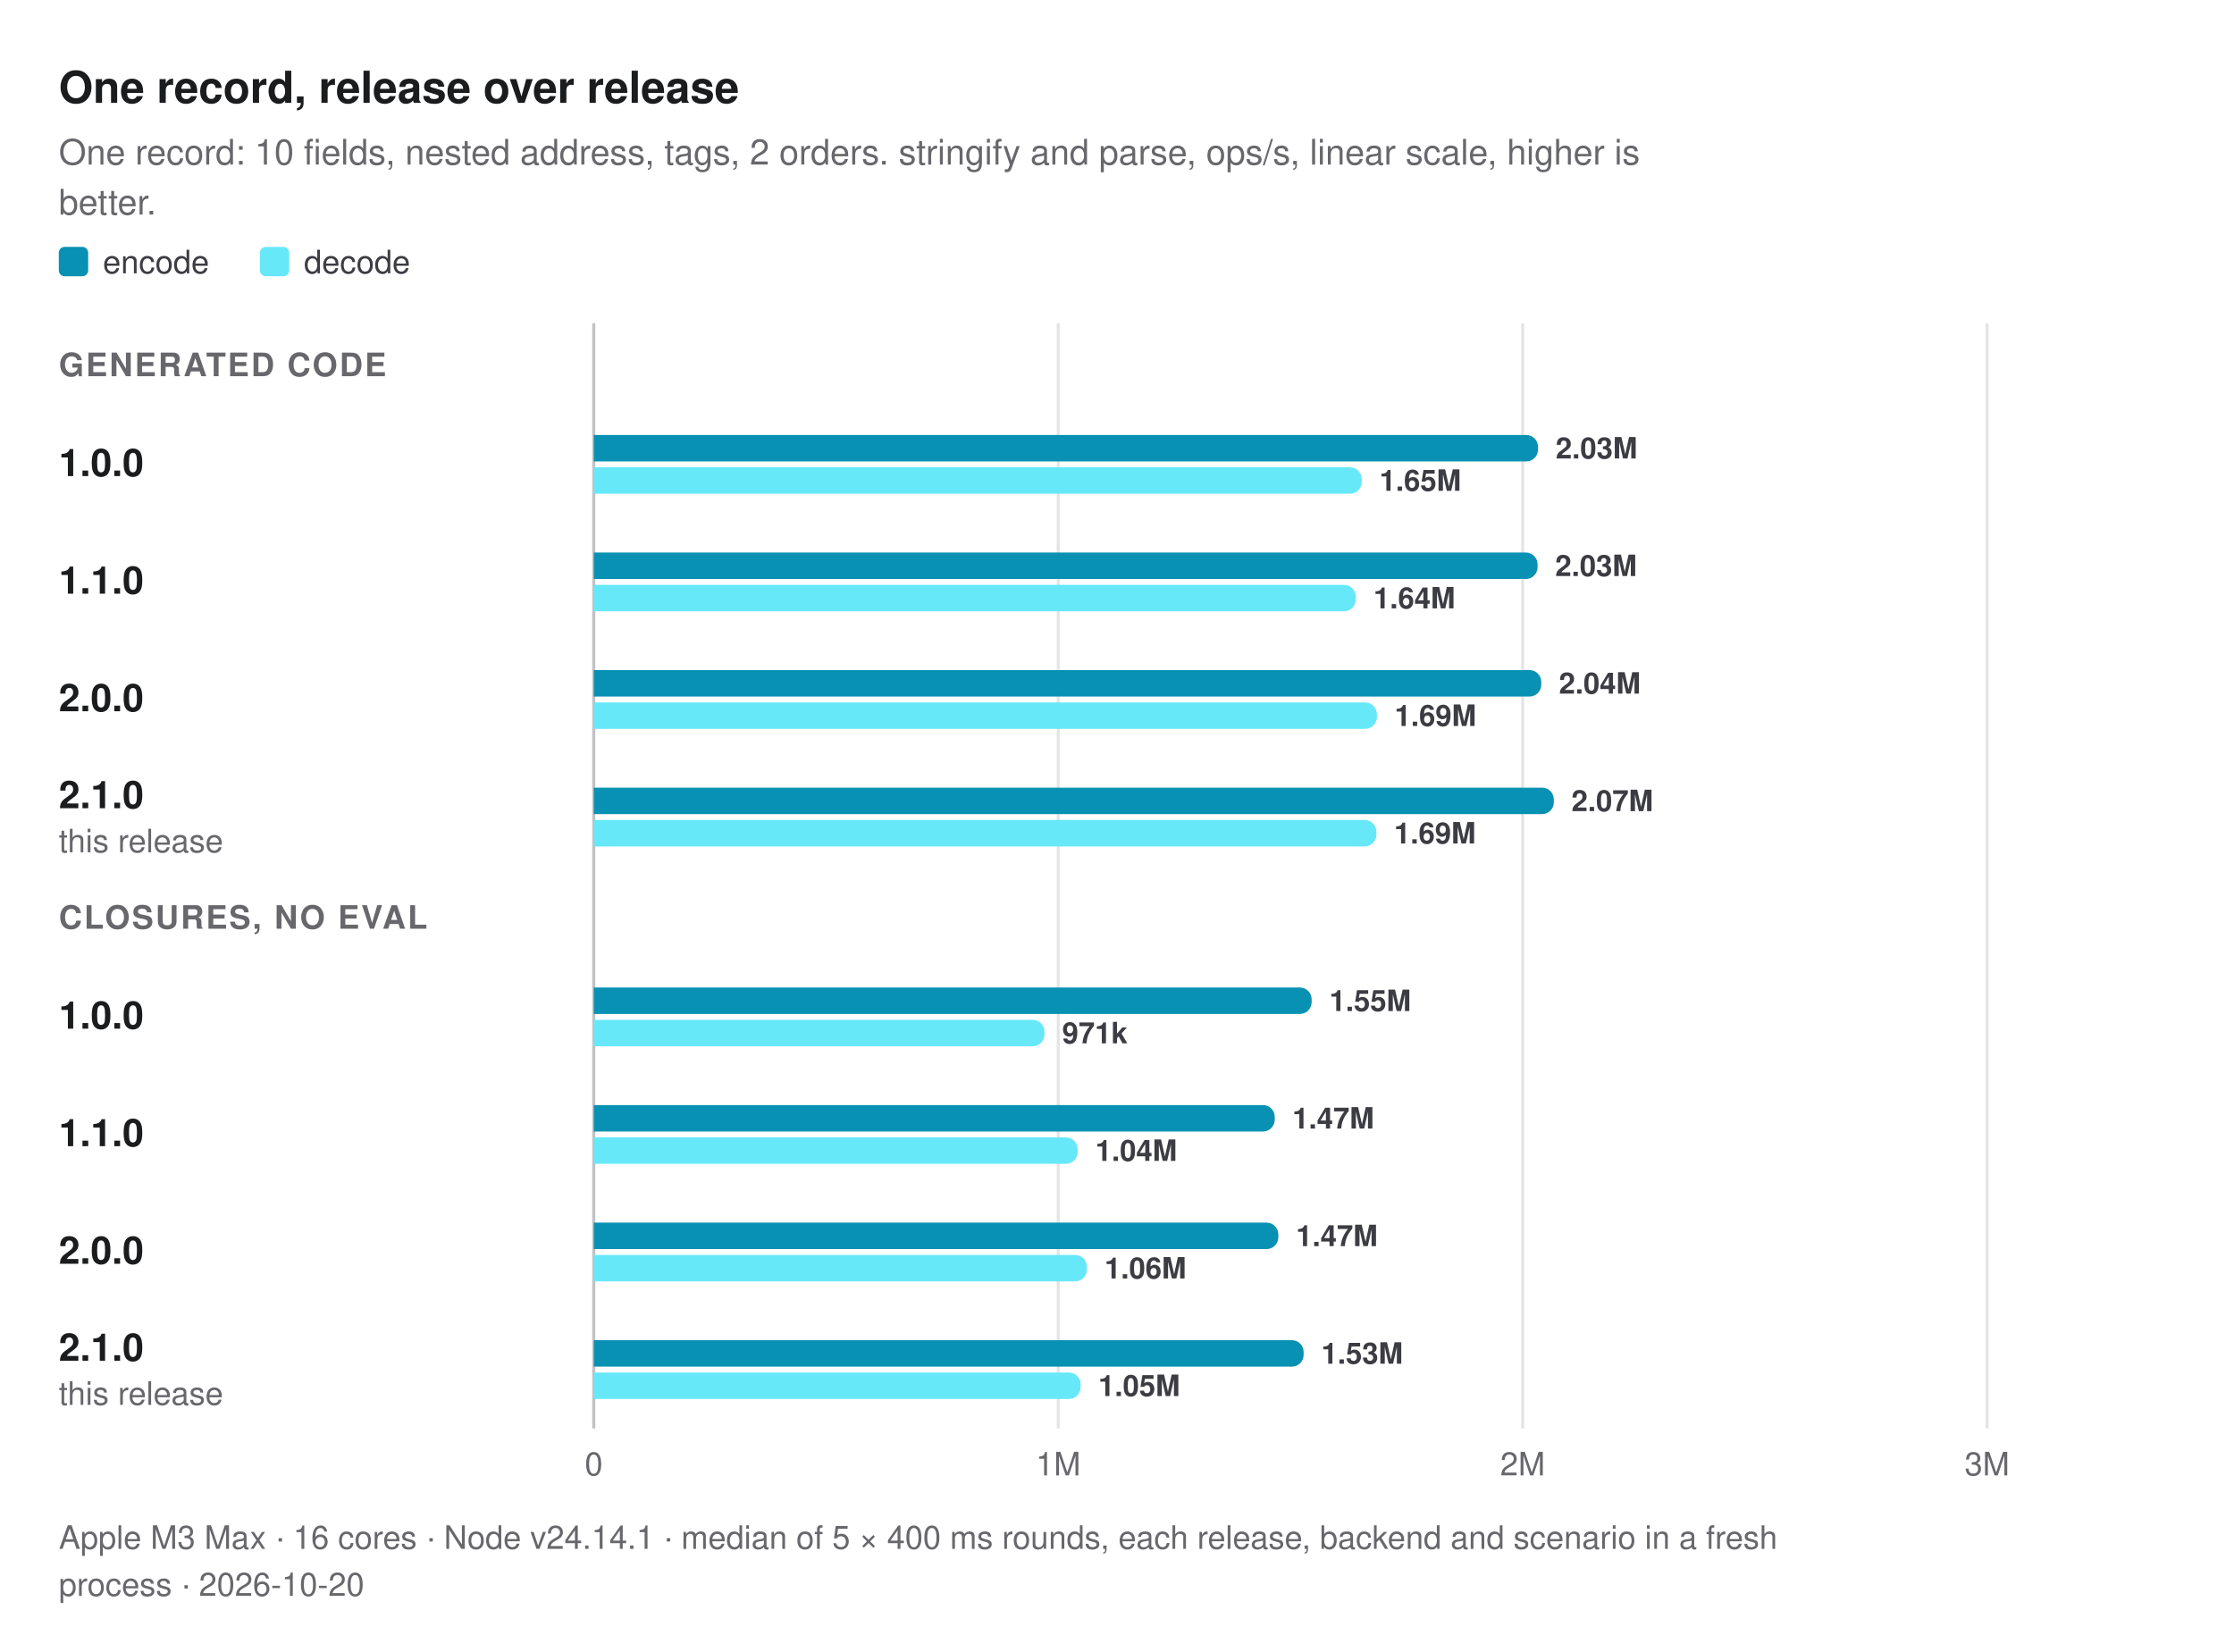
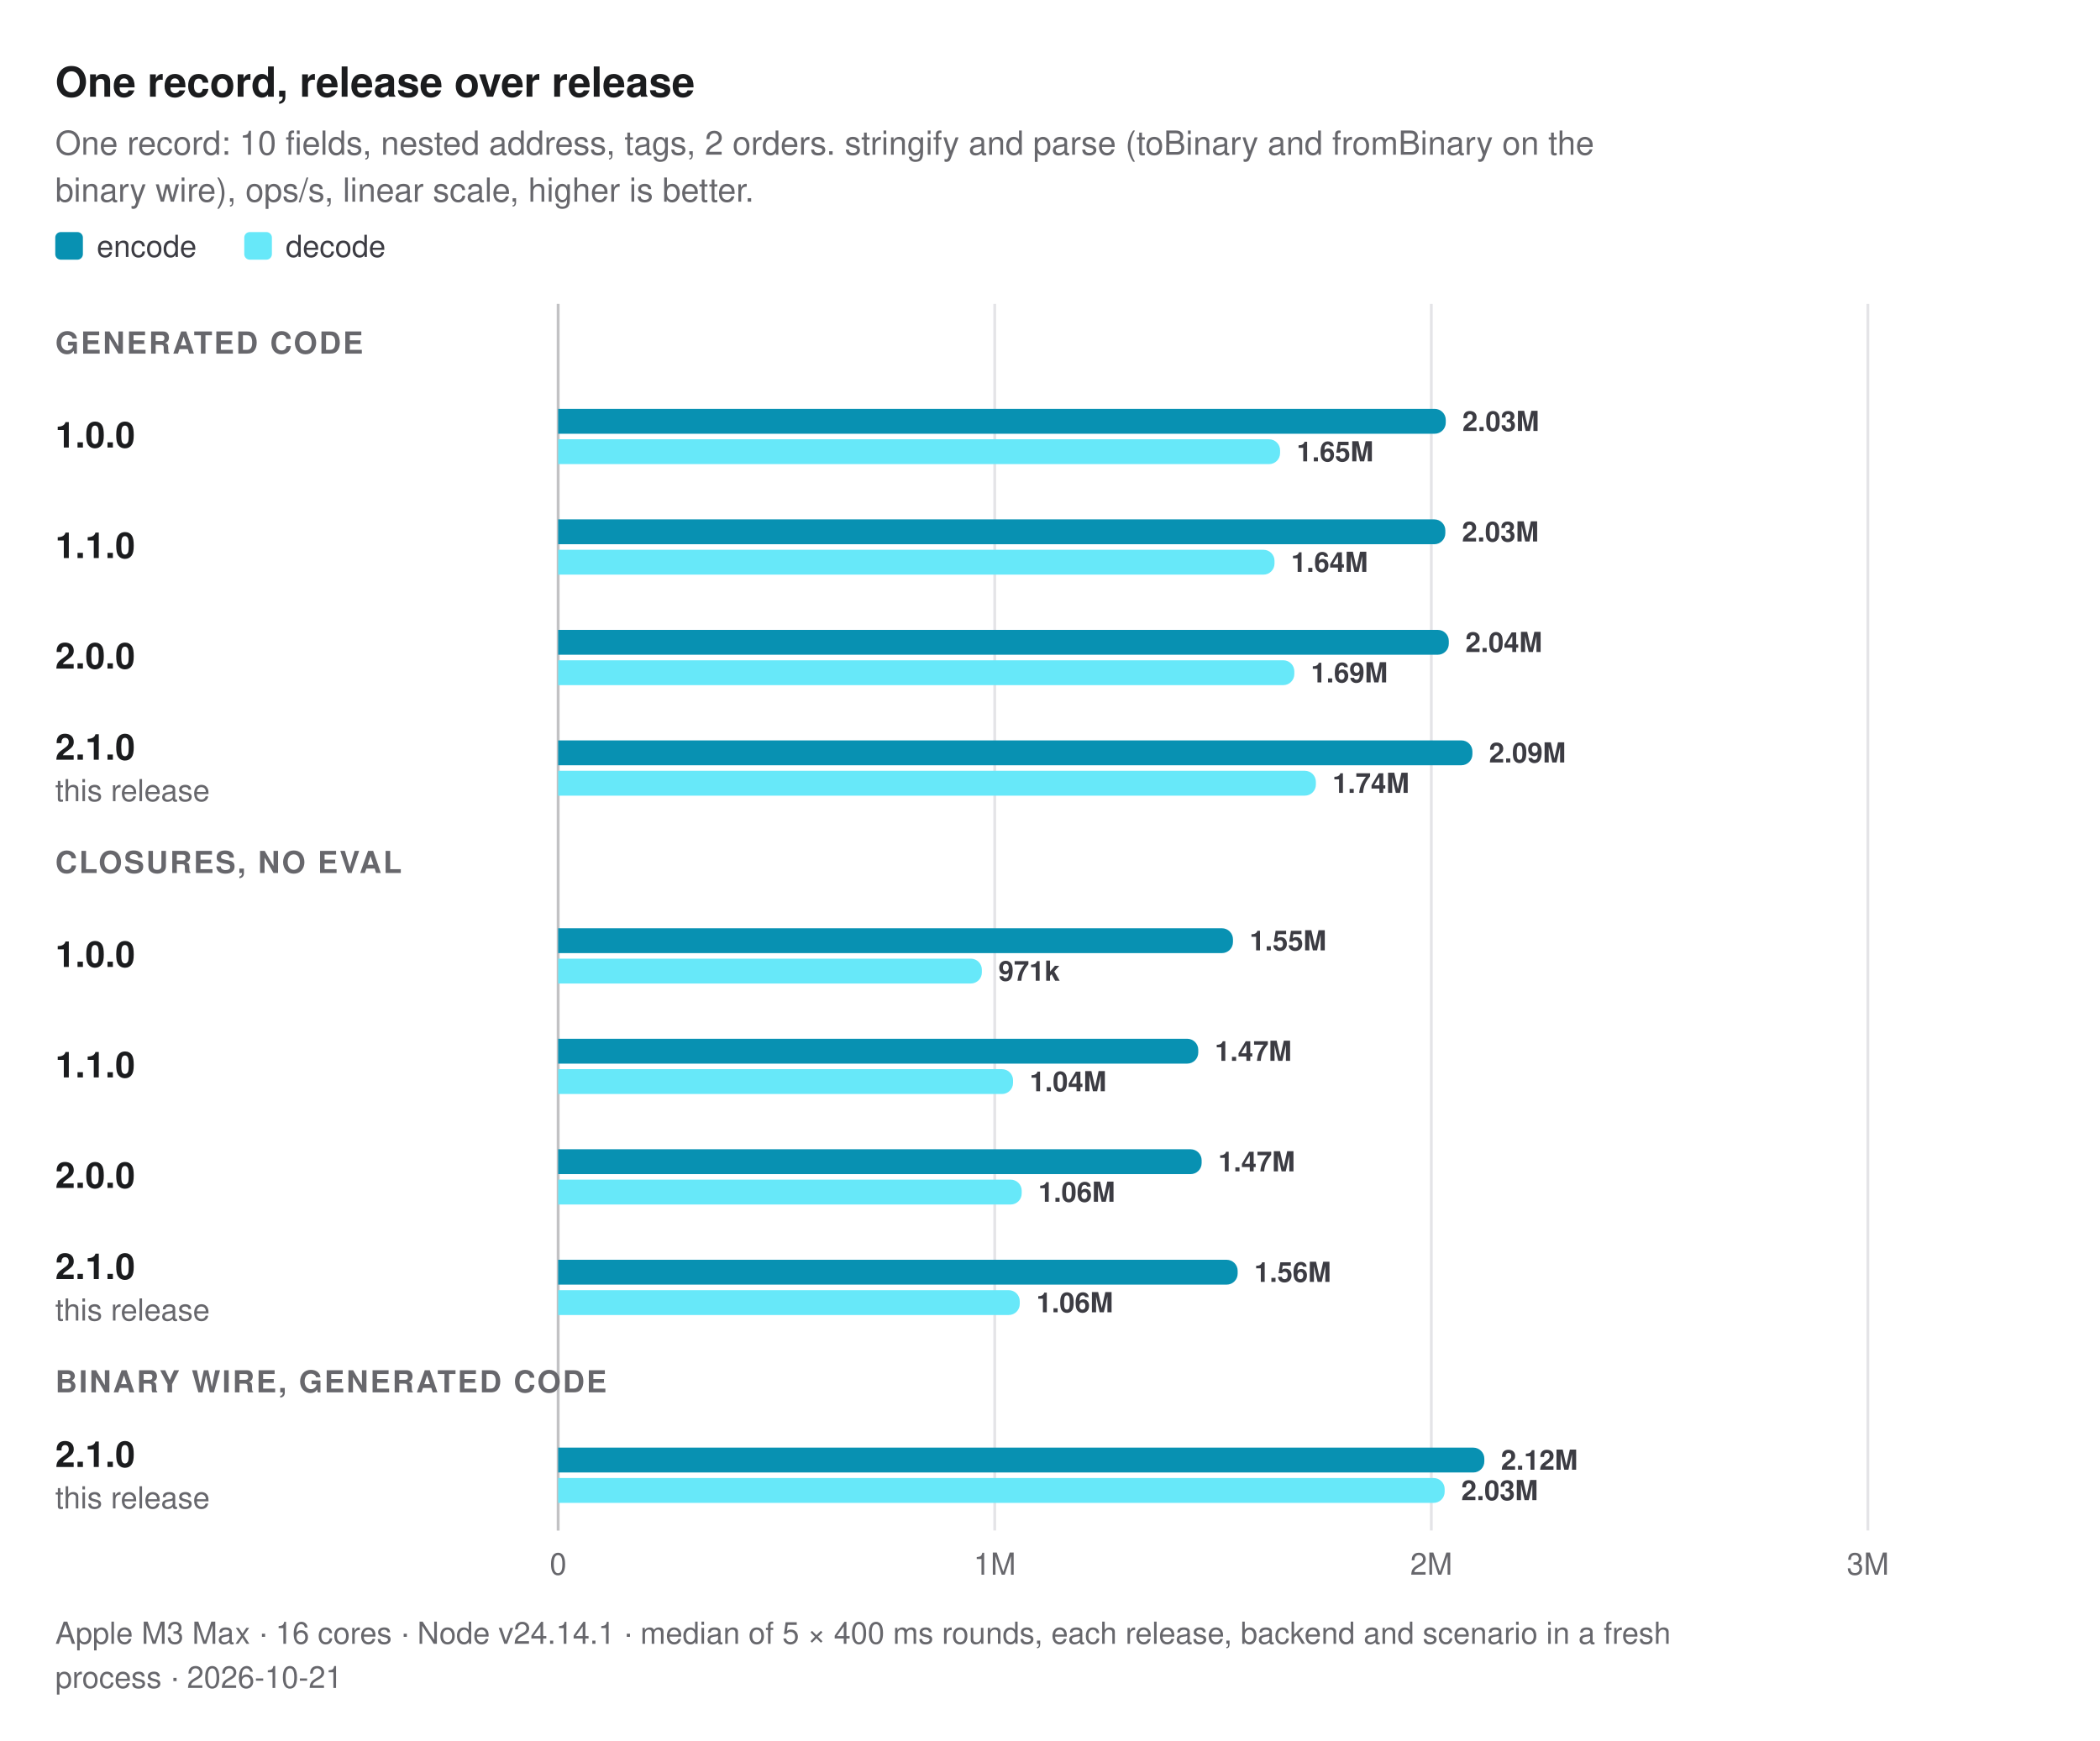
- <svg xmlns="http://www.w3.org/2000/svg" width="760" height="562" viewBox="0 0 760 562" role="img" aria-label="One record, release over release. One record: 10 fields, nested address, tags, 2 orders. stringify and parse, ops/s, linear scale, higher is better.">
+ <svg xmlns="http://www.w3.org/2000/svg" width="760" height="630" viewBox="0 0 760 630" role="img" aria-label="One record, release over release. One record: 10 fields, nested address, tags, 2 orders. stringify and parse (toBinary and fromBinary on the binary wire), ops/s, linear scale, higher is better.">
  <style>
  text { font-family: -apple-system, BlinkMacSystemFont, "Segoe UI", Helvetica, Arial, sans-serif; }
  .title { font-size: 15px; font-weight: 700; fill: #1b1c1e; }
  .subtitle, .caption { font-size: 12px; fill: #67676c; }
  .caption { font-size: 11px; }
  .group { font-size: 11px; font-weight: 600; letter-spacing: 0.06em; fill: #67676c; }
  .label { font-size: 13px; font-weight: 600; fill: #1b1c1e; }
  .label.primary, .label.secondary { font-weight: 700; }
  .sublabel { font-size: 11px; fill: #67676c; }
  .value { font-size: 12px; font-weight: 600; fill: #3c3c43; font-variant-numeric: tabular-nums; }
  .value.small { font-size: 10px; }
  .legend { font-size: 11px; fill: #3c3c43; }
  .tick { font-size: 11px; fill: #67676c; font-variant-numeric: tabular-nums; }
  .grid { stroke: #e4e4e7; stroke-width: 1; }
  .axis { stroke: #c2c2c4; stroke-width: 1; }
  .ref { stroke: #67676c; stroke-width: 1; stroke-dasharray: 3 3; }
  .bar { fill: #c9cad1; }
  .bar.primary { fill: #0891b2; }
  .bar.secondary { fill: #67e8f9; }
  @media (prefers-color-scheme: dark) {
    .title, .label { fill: #dfdfd6; }
    .subtitle, .caption, .group, .sublabel, .tick { fill: #98989f; }
    .value, .legend { fill: #c2c2c4; }
    .grid { stroke: #2e2e32; }
    .axis { stroke: #48484c; }
    .ref { stroke: #98989f; }
    .bar { fill: #4a4b53; }
    .bar.primary { fill: #22d3ee; }
    .bar.secondary { fill: #0e7490; }
  }
</style>
  <text class="title" x="20" y="35">One record, release over release</text>
-   <text class="subtitle" x="20" y="56">One record: 10 fields, nested address, tags, 2 orders. stringify and parse, ops/s, linear scale, higher is</text>
-   <text class="subtitle" x="20" y="73">better.</text>
+   <text class="subtitle" x="20" y="56">One record: 10 fields, nested address, tags, 2 orders. stringify and parse (toBinary and fromBinary on the</text>
+   <text class="subtitle" x="20" y="73">binary wire), ops/s, linear scale, higher is better.</text>
  <rect class="bar primary" x="20" y="84" width="10" height="10" rx="2" />
  <text class="legend" x="35" y="93">encode</text>
  <rect class="bar secondary" x="88.4" y="84" width="10" height="10" rx="2" />
  <text class="legend" x="103.4" y="93">decode</text>
-   <line class="grid" x1="202" y1="110" x2="202" y2="486" />
-   <text class="tick" x="202" y="502" text-anchor="middle">0</text>
-   <line class="grid" x1="360" y1="110" x2="360" y2="486" />
-   <text class="tick" x="360" y="502" text-anchor="middle">1M</text>
-   <line class="grid" x1="518" y1="110" x2="518" y2="486" />
-   <text class="tick" x="518" y="502" text-anchor="middle">2M</text>
-   <line class="grid" x1="676" y1="110" x2="676" y2="486" />
-   <text class="tick" x="676" y="502" text-anchor="middle">3M</text>
-   <line class="axis" x1="202" y1="110" x2="202" y2="486" />
+   <line class="grid" x1="202" y1="110" x2="202" y2="554" />
+   <text class="tick" x="202" y="570" text-anchor="middle">0</text>
+   <line class="grid" x1="360" y1="110" x2="360" y2="554" />
+   <text class="tick" x="360" y="570" text-anchor="middle">1M</text>
+   <line class="grid" x1="518" y1="110" x2="518" y2="554" />
+   <text class="tick" x="518" y="570" text-anchor="middle">2M</text>
+   <line class="grid" x1="676" y1="110" x2="676" y2="554" />
+   <text class="tick" x="676" y="570" text-anchor="middle">3M</text>
+   <line class="axis" x1="202" y1="110" x2="202" y2="554" />
  <text class="group" x="20" y="128">GENERATED CODE</text>
  <g>
    <text class="label" x="20" y="162">1.0.0</text>
    <path class="bar primary" d="M202,148H519.231A4,4 0 0 1 523.231,152V153A4,4 0 0 1 519.231,157H202Z" />
    <text class="value small" x="529.231" y="156">2.03M</text>
    <path class="bar secondary" d="M202,159H459.271A4,4 0 0 1 463.271,163V164A4,4 0 0 1 459.271,168H202Z" />
    <text class="value small" x="469.271" y="167">1.65M</text>
  </g>
  <g>
    <text class="label" x="20" y="202">1.1.0</text>
    <path class="bar primary" d="M202,188H519.076A4,4 0 0 1 523.076,192V193A4,4 0 0 1 519.076,197H202Z" />
    <text class="value small" x="529.076" y="196">2.03M</text>
    <path class="bar secondary" d="M202,199H457.252A4,4 0 0 1 461.252,203V204A4,4 0 0 1 457.252,208H202Z" />
    <text class="value small" x="467.252" y="207">1.64M</text>
  </g>
  <g>
    <text class="label" x="20" y="242">2.0.0</text>
    <path class="bar primary" d="M202,228H520.332A4,4 0 0 1 524.332,232V233A4,4 0 0 1 520.332,237H202Z" />
    <text class="value small" x="530.332" y="236">2.04M</text>
    <path class="bar secondary" d="M202,239H464.423A4,4 0 0 1 468.423,243V244A4,4 0 0 1 464.423,248H202Z" />
    <text class="value small" x="474.423" y="247">1.69M</text>
  </g>
  <g>
    <text class="label" x="20" y="275">2.1.0</text>
    <text class="sublabel" x="20" y="290">this release</text>
-     <path class="bar primary" d="M202,268H524.601A4,4 0 0 1 528.601,272V273A4,4 0 0 1 524.601,277H202Z" />
-     <text class="value small" x="534.601" y="276">2.07M</text>
-     <path class="bar secondary" d="M202,279H464.263A4,4 0 0 1 468.263,283V284A4,4 0 0 1 464.263,288H202Z" />
-     <text class="value small" x="474.263" y="287">1.69M</text>
+     <path class="bar primary" d="M202,268H528.875A4,4 0 0 1 532.875,272V273A4,4 0 0 1 528.875,277H202Z" />
+     <text class="value small" x="538.875" y="276">2.09M</text>
+     <path class="bar secondary" d="M202,279H472.228A4,4 0 0 1 476.228,283V284A4,4 0 0 1 472.228,288H202Z" />
+     <text class="value small" x="482.228" y="287">1.74M</text>
  </g>
  <text class="group" x="20" y="316">CLOSURES, NO EVAL</text>
  <g>
    <text class="label" x="20" y="350">1.0.0</text>
    <path class="bar primary" d="M202,336H442.22A4,4 0 0 1 446.22,340V341A4,4 0 0 1 442.22,345H202Z" />
    <text class="value small" x="452.22" y="344">1.55M</text>
    <path class="bar secondary" d="M202,347H351.343A4,4 0 0 1 355.343,351V352A4,4 0 0 1 351.343,356H202Z" />
    <text class="value small" x="361.343" y="355">971k</text>
  </g>
  <g>
    <text class="label" x="20" y="390">1.1.0</text>
    <path class="bar primary" d="M202,376H429.657A4,4 0 0 1 433.657,380V381A4,4 0 0 1 429.657,385H202Z" />
    <text class="value small" x="439.657" y="384">1.47M</text>
    <path class="bar secondary" d="M202,387H362.624A4,4 0 0 1 366.624,391V392A4,4 0 0 1 362.624,396H202Z" />
    <text class="value small" x="372.624" y="395">1.04M</text>
  </g>
  <g>
    <text class="label" x="20" y="430">2.0.0</text>
    <path class="bar primary" d="M202,416H430.882A4,4 0 0 1 434.882,420V421A4,4 0 0 1 430.882,425H202Z" />
    <text class="value small" x="440.882" y="424">1.47M</text>
    <path class="bar secondary" d="M202,427H365.76A4,4 0 0 1 369.76,431V432A4,4 0 0 1 365.76,436H202Z" />
    <text class="value small" x="375.76" y="435">1.06M</text>
  </g>
  <g>
    <text class="label" x="20" y="463">2.1.0</text>
    <text class="sublabel" x="20" y="478">this release</text>
-     <path class="bar primary" d="M202,456H439.49A4,4 0 0 1 443.49,460V461A4,4 0 0 1 439.49,465H202Z" />
-     <text class="value small" x="449.49" y="464">1.53M</text>
-     <path class="bar secondary" d="M202,467H363.642A4,4 0 0 1 367.642,471V472A4,4 0 0 1 363.642,476H202Z" />
-     <text class="value small" x="373.642" y="475">1.05M</text>
+     <path class="bar primary" d="M202,456H443.917A4,4 0 0 1 447.917,460V461A4,4 0 0 1 443.917,465H202Z" />
+     <text class="value small" x="453.917" y="464">1.56M</text>
+     <path class="bar secondary" d="M202,467H365.057A4,4 0 0 1 369.057,471V472A4,4 0 0 1 365.057,476H202Z" />
+     <text class="value small" x="375.057" y="475">1.06M</text>
  </g>
-   <text class="caption" x="20" y="527">Apple M3 Max · 16 cores · Node v24.14.1 · median of 5 × 400 ms rounds, each release, backend and scenario in a fresh</text>
-   <text class="caption" x="20" y="543">process · 2026-10-20</text>
+   <text class="group" x="20" y="504">BINARY WIRE, GENERATED CODE</text>
+   <g>
+     <text class="label" x="20" y="531">2.1.0</text>
+     <text class="sublabel" x="20" y="546">this release</text>
+     <path class="bar primary" d="M202,524H533.188A4,4 0 0 1 537.188,528V529A4,4 0 0 1 533.188,533H202Z" />
+     <text class="value small" x="543.188" y="532">2.12M</text>
+     <path class="bar secondary" d="M202,535H518.833A4,4 0 0 1 522.833,539V540A4,4 0 0 1 518.833,544H202Z" />
+     <text class="value small" x="528.833" y="543">2.03M</text>
+   </g>
+   <text class="caption" x="20" y="595">Apple M3 Max · 16 cores · Node v24.14.1 · median of 5 × 400 ms rounds, each release, backend and scenario in a fresh</text>
+   <text class="caption" x="20" y="611">process · 2026-10-21</text>
</svg>
